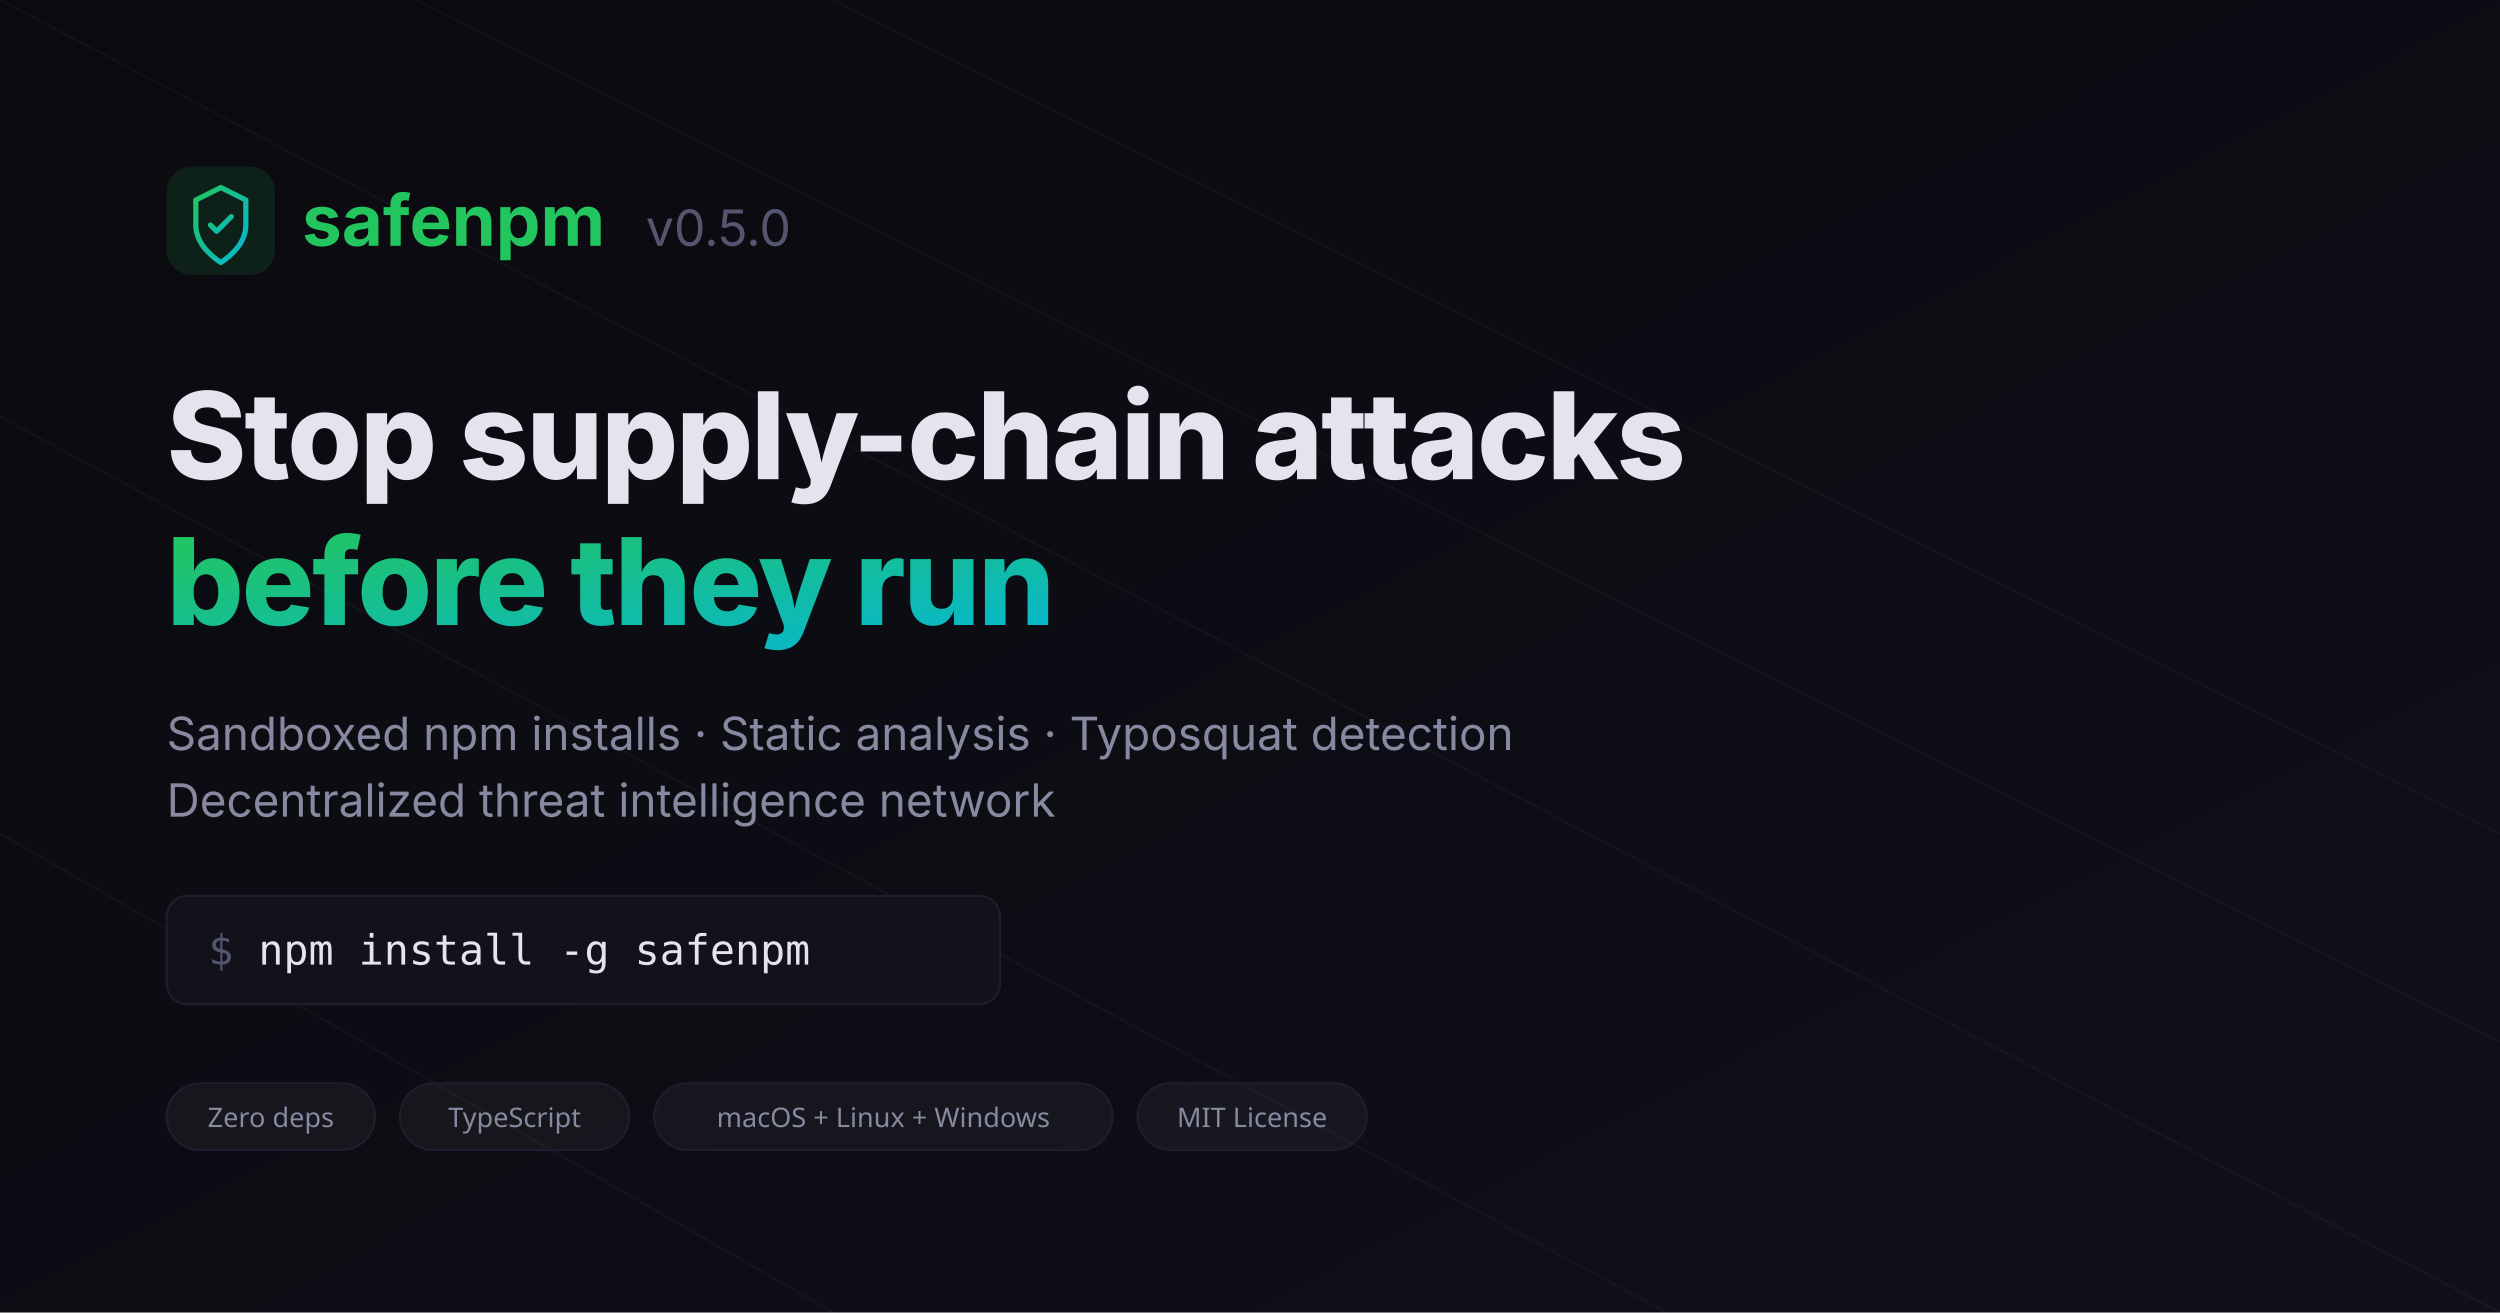
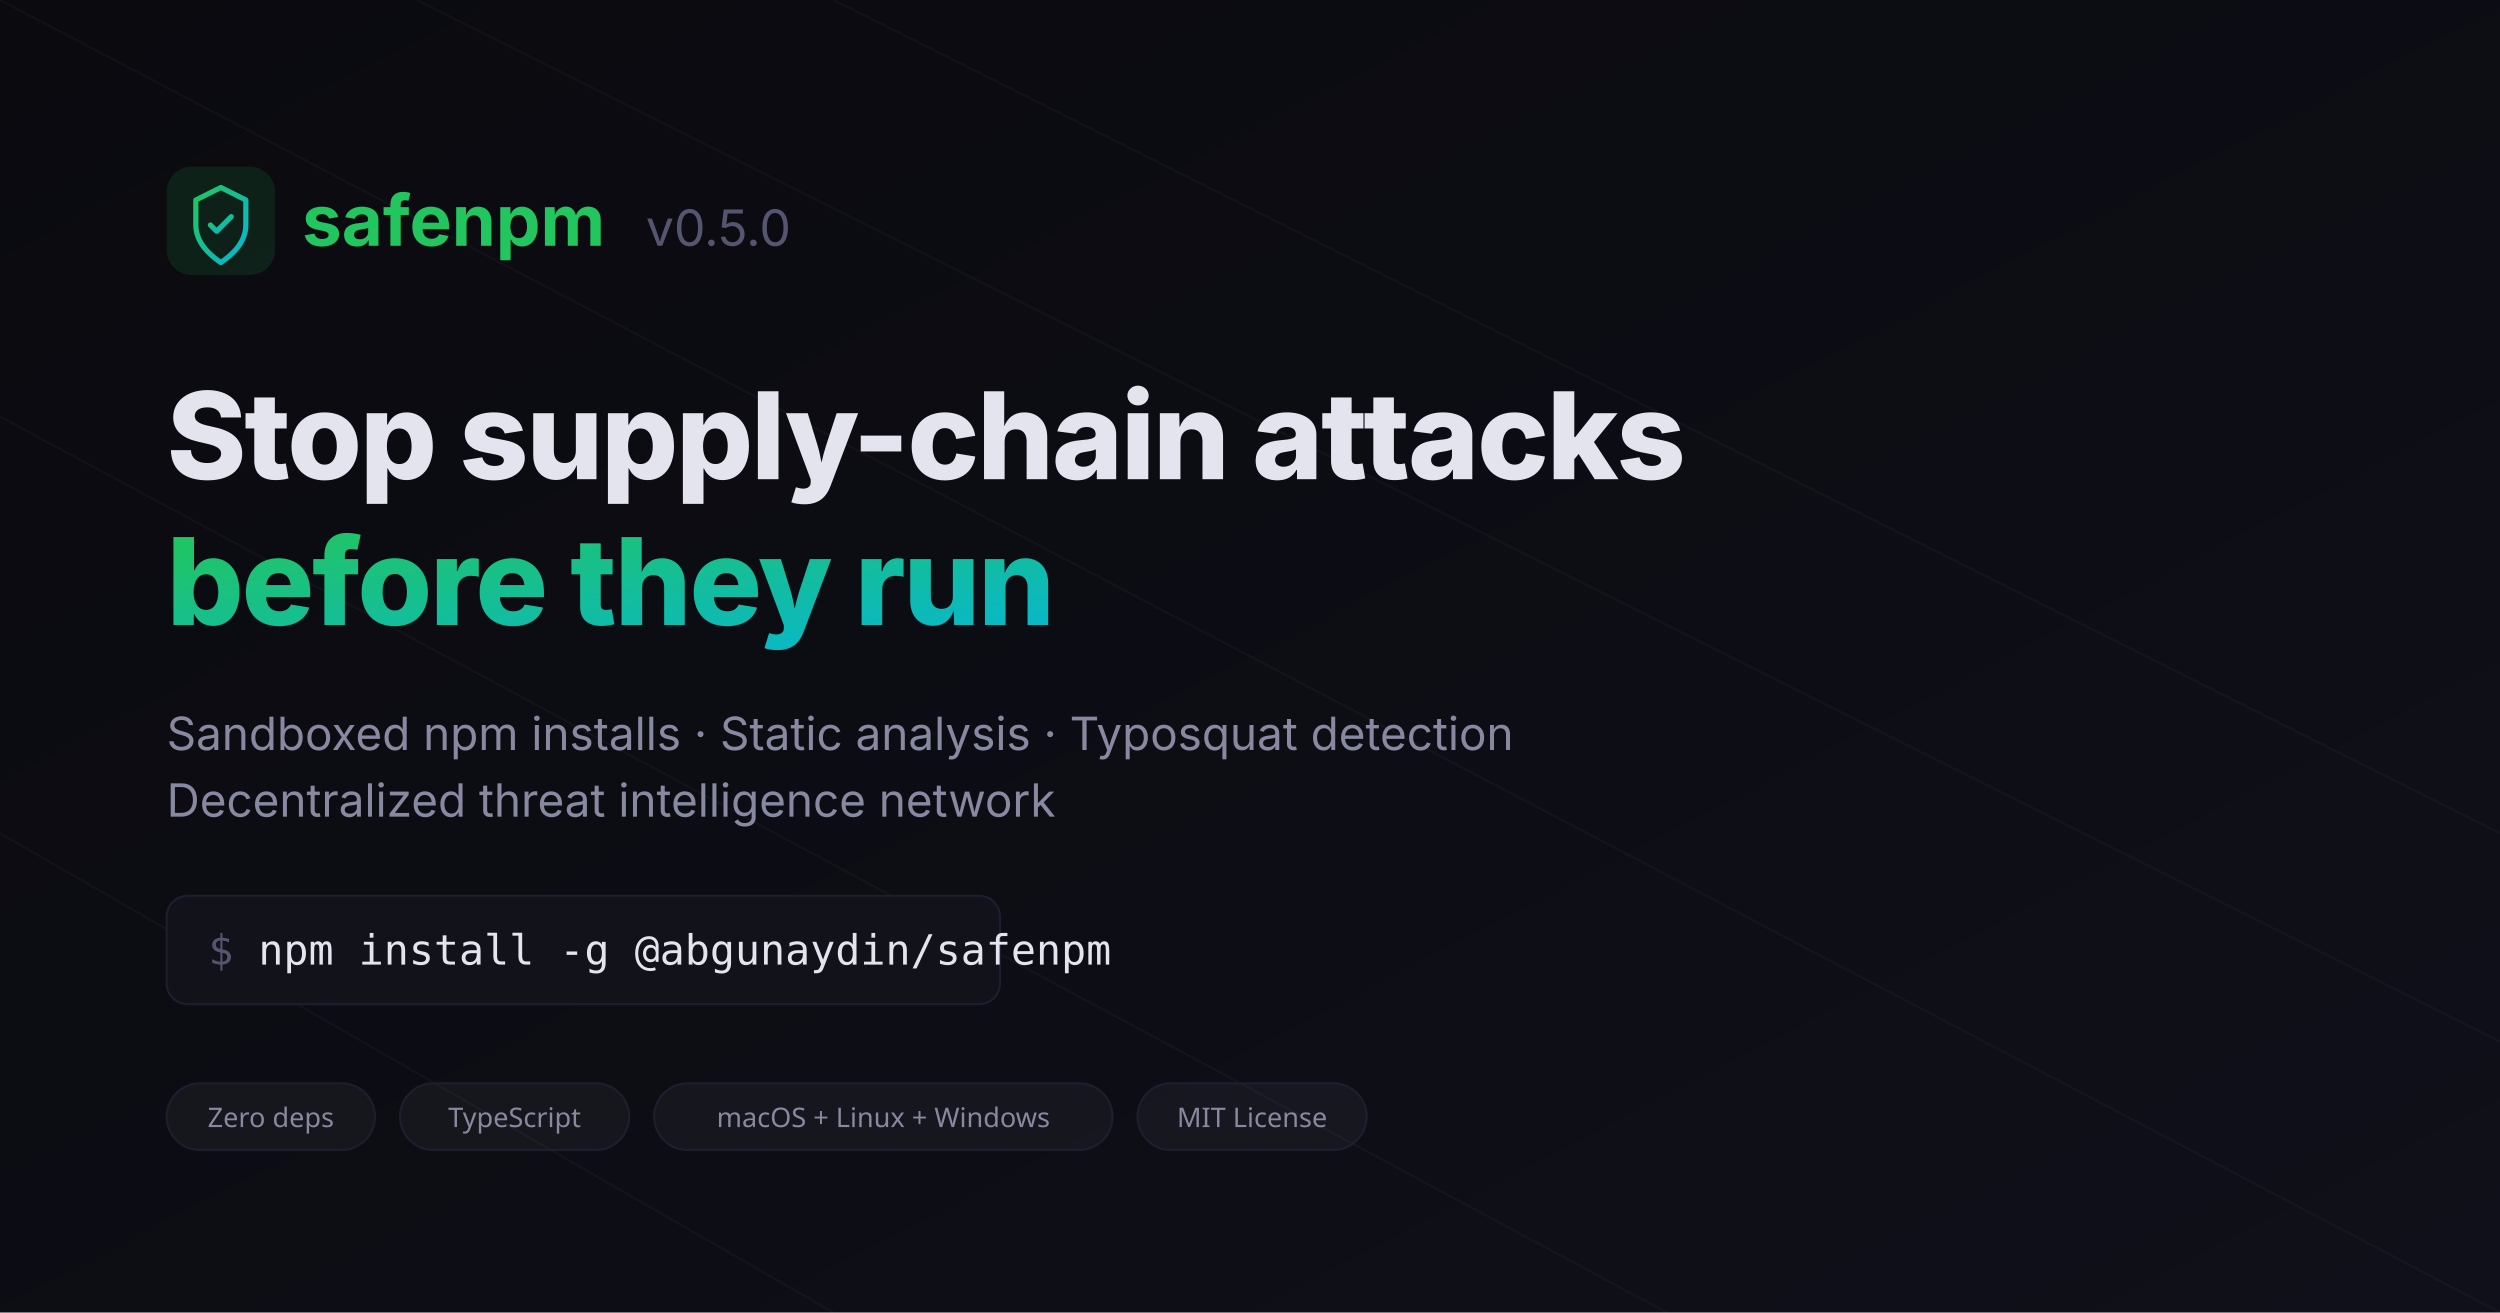
<svg xmlns="http://www.w3.org/2000/svg" width="1200" height="630" viewBox="0 0 1200 630">
  <defs>
    <linearGradient id="grad" x1="0%" y1="0%" x2="100%" y2="100%">
      <stop offset="0%" stop-color="#22c55e" />
      <stop offset="100%" stop-color="#06b6d4" />
    </linearGradient>
    <linearGradient id="bggrad" x1="0%" y1="0%" x2="100%" y2="100%">
      <stop offset="0%" stop-color="#0a0a0f" />
      <stop offset="100%" stop-color="#0f1019" />
    </linearGradient>
  </defs>
  <rect width="1200" height="630" fill="url(#bggrad)" />
  <g opacity="0.03" stroke="#fff" stroke-width="1">
    <line x1="0" y1="0" x2="1200" y2="630" />
    <line x1="200" y1="0" x2="1200" y2="500" />
    <line x1="400" y1="0" x2="1200" y2="400" />
    <line x1="0" y1="200" x2="800" y2="630" />
    <line x1="0" y1="400" x2="400" y2="630" />
  </g>
  <g transform="translate(80, 80)">
    <rect width="52" height="52" rx="12" fill="rgba(34,197,94,0.12)" />
    <path d="M26 10 L38 16 L38 28 C38 36 32 42 26 46 C20 42 14 36 14 28 L14 16 Z" fill="none" stroke="url(#grad)" stroke-width="2.5" stroke-linejoin="round" />
    <path d="M21 28 L24 31 L31 24" fill="none" stroke="url(#grad)" stroke-width="2.5" stroke-linecap="round" stroke-linejoin="round" />
  </g>
  <text x="145" y="118" font-family="system-ui, -apple-system, sans-serif" font-size="34" font-weight="700" fill="#22c55e">safenpm</text>
  <text x="310" y="118" font-family="system-ui, -apple-system, sans-serif" font-size="24" font-weight="400" fill="#555570">v0.5.0</text>
  <text x="80" y="230" font-family="system-ui, -apple-system, sans-serif" font-size="58" font-weight="800" fill="#e4e4ef" letter-spacing="-1">Stop supply-chain attacks</text>
  <text x="80" y="300" font-family="system-ui, -apple-system, sans-serif" font-size="58" font-weight="800" fill="url(#grad)" letter-spacing="-1">before they run</text>
  <text x="80" y="360" font-family="system-ui, -apple-system, sans-serif" font-size="22" fill="#8888a0">Sandboxed npm installs · Static analysis · Typosquat detection</text>
  <text x="80" y="392" font-family="system-ui, -apple-system, sans-serif" font-size="22" fill="#8888a0">Decentralized threat intelligence network</text>
  <rect x="80" y="430" width="400" height="52" rx="10" fill="#12121a" stroke="#1e1e2e" stroke-width="1" />
  <text x="100" y="463" font-family="monospace" font-size="20" fill="#555570">$</text>
-   <text x="124" y="463" font-family="monospace" font-size="20" fill="#e4e4ef">npm install -g safenpm</text>
+   <text x="124" y="463" font-family="monospace" font-size="20" fill="#e4e4ef">npm install -g @abgunaydin/safenpm</text>
  <g transform="translate(80, 520)">
    <rect width="100" height="32" rx="16" fill="rgba(255,255,255,0.04)" stroke="#1e1e2e" stroke-width="1" />
    <text x="50" y="21" font-family="system-ui" font-size="13" fill="#8888a0" text-anchor="middle">Zero deps</text>
    <rect x="112" width="110" height="32" rx="16" fill="rgba(255,255,255,0.04)" stroke="#1e1e2e" stroke-width="1" />
    <text x="167" y="21" font-family="system-ui" font-size="13" fill="#8888a0" text-anchor="middle">TypeScript</text>
    <rect x="234" width="220" height="32" rx="16" fill="rgba(255,255,255,0.04)" stroke="#1e1e2e" stroke-width="1" />
    <text x="344" y="21" font-family="system-ui" font-size="13" fill="#8888a0" text-anchor="middle">macOS + Linux + Windows</text>
    <rect x="466" width="110" height="32" rx="16" fill="rgba(255,255,255,0.04)" stroke="#1e1e2e" stroke-width="1" />
    <text x="521" y="21" font-family="system-ui" font-size="13" fill="#8888a0" text-anchor="middle">MIT License</text>
  </g>
</svg>
